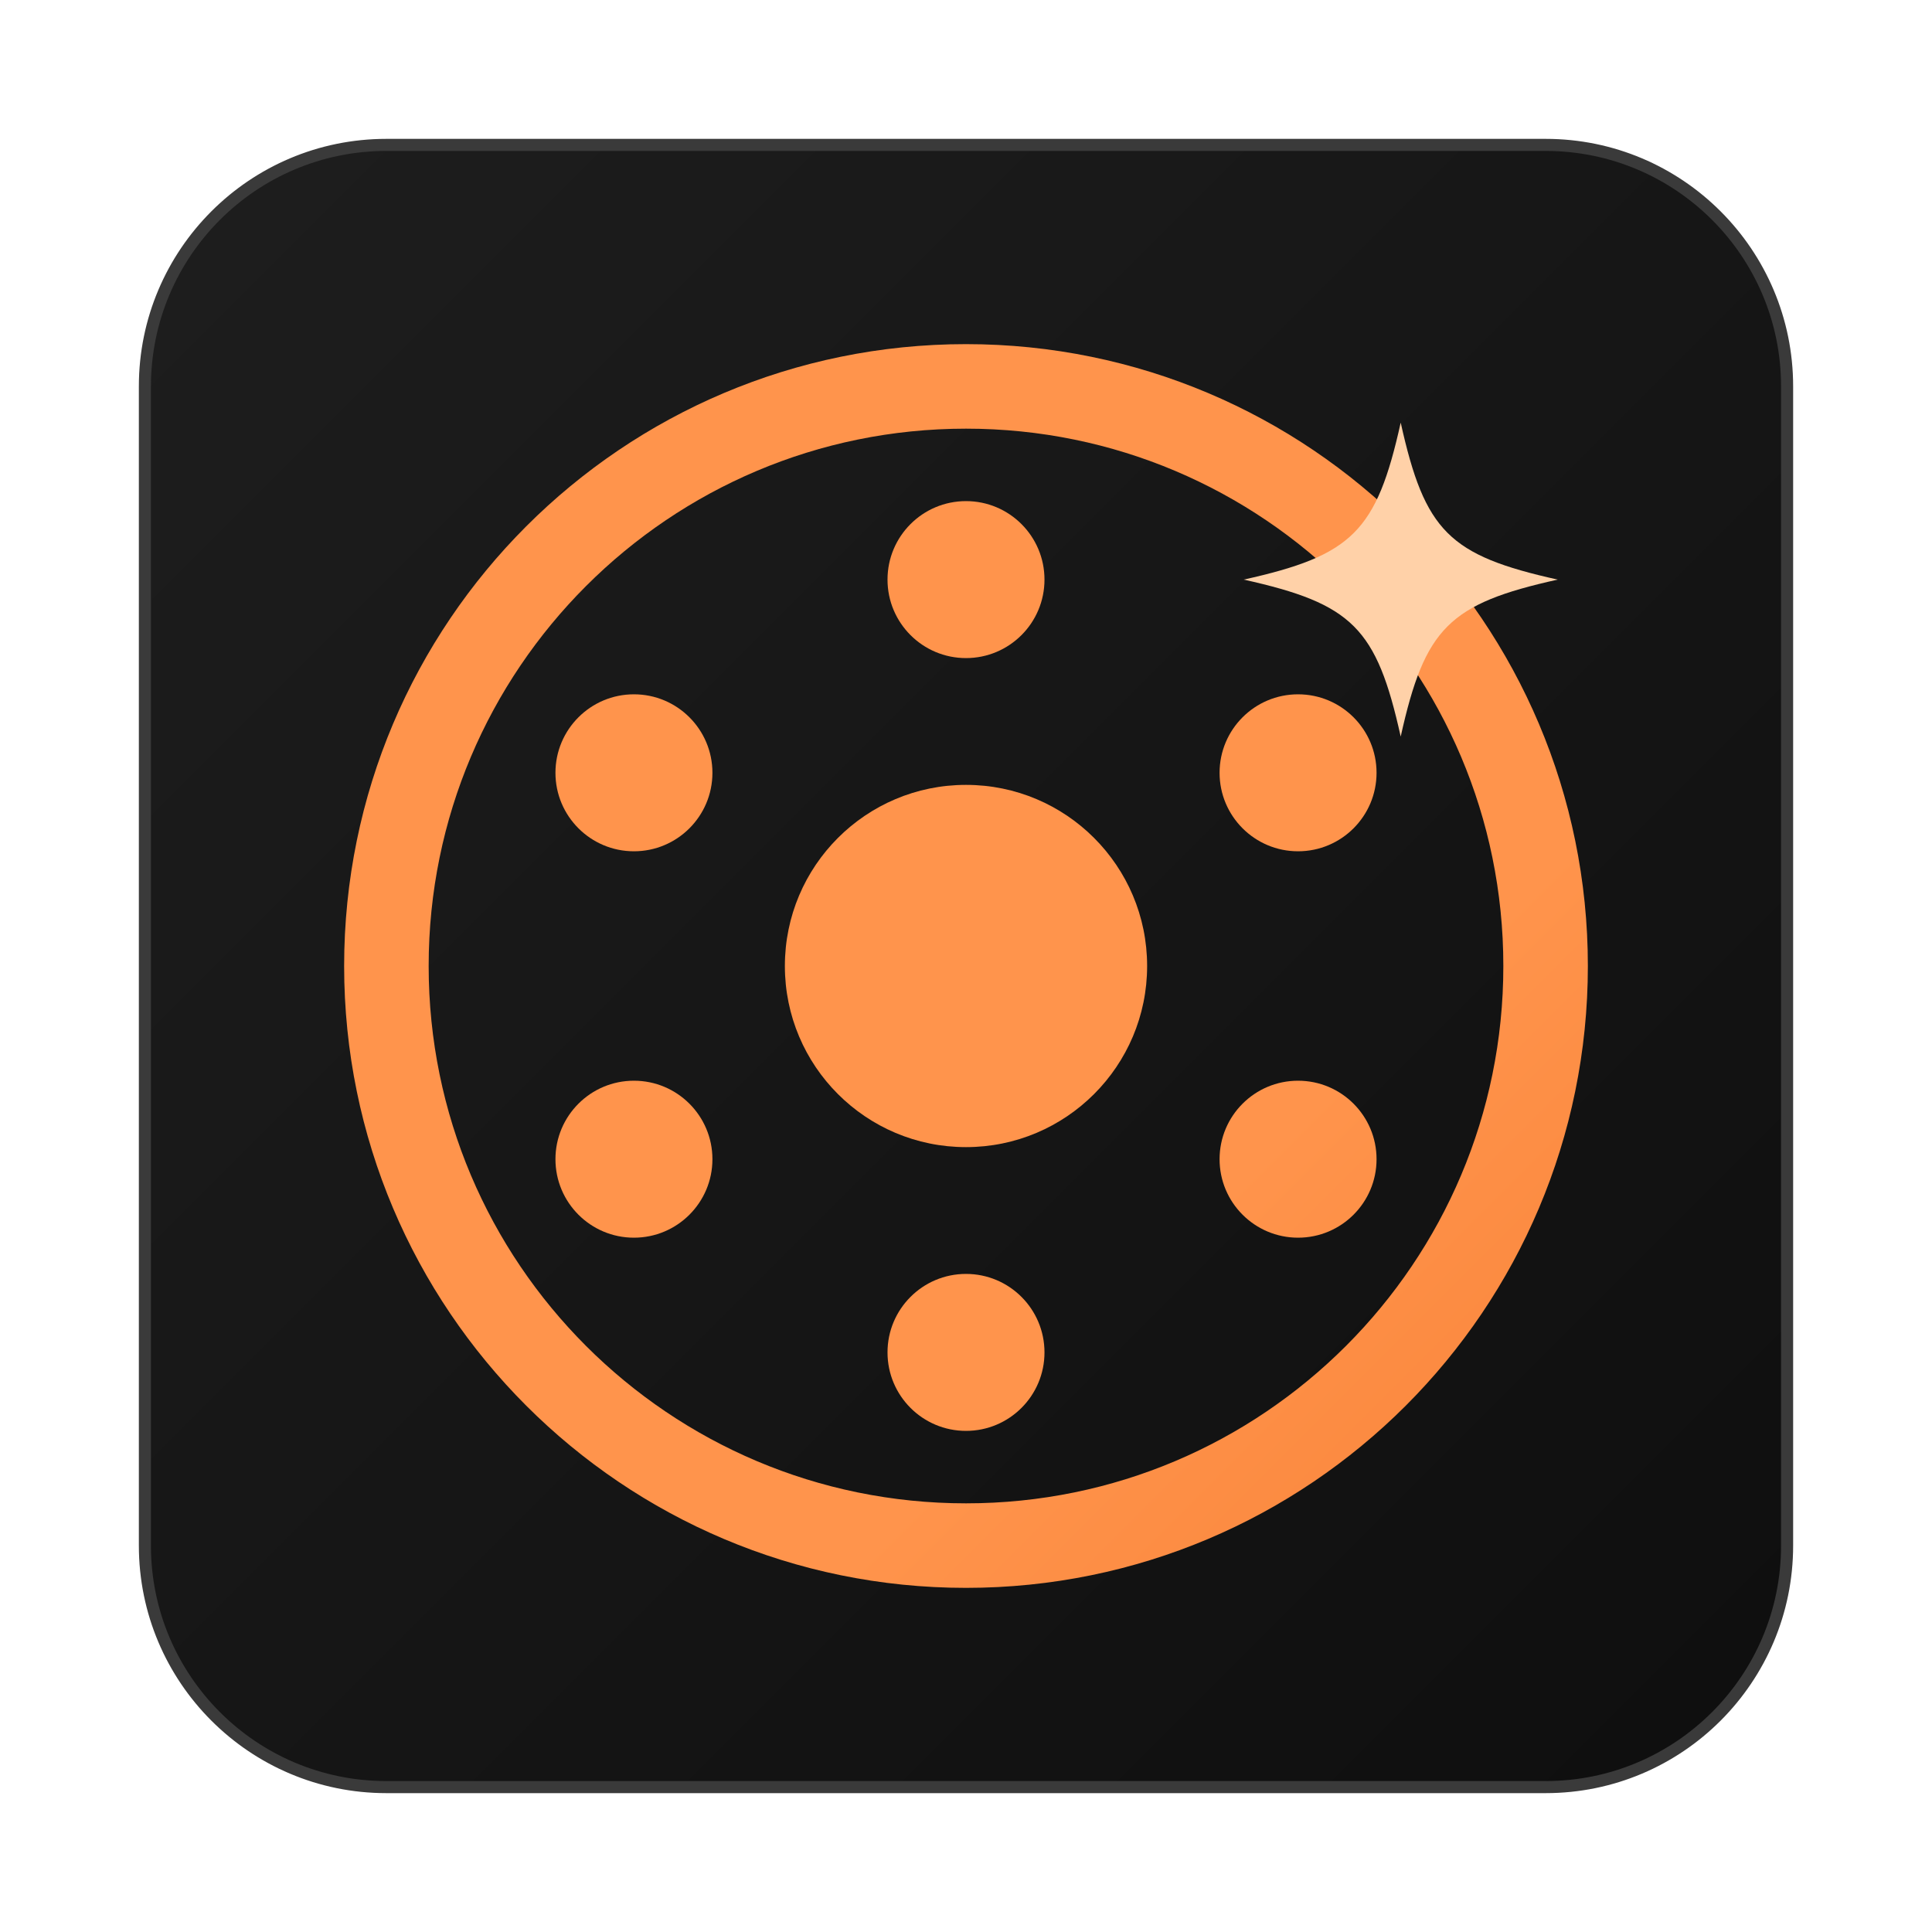
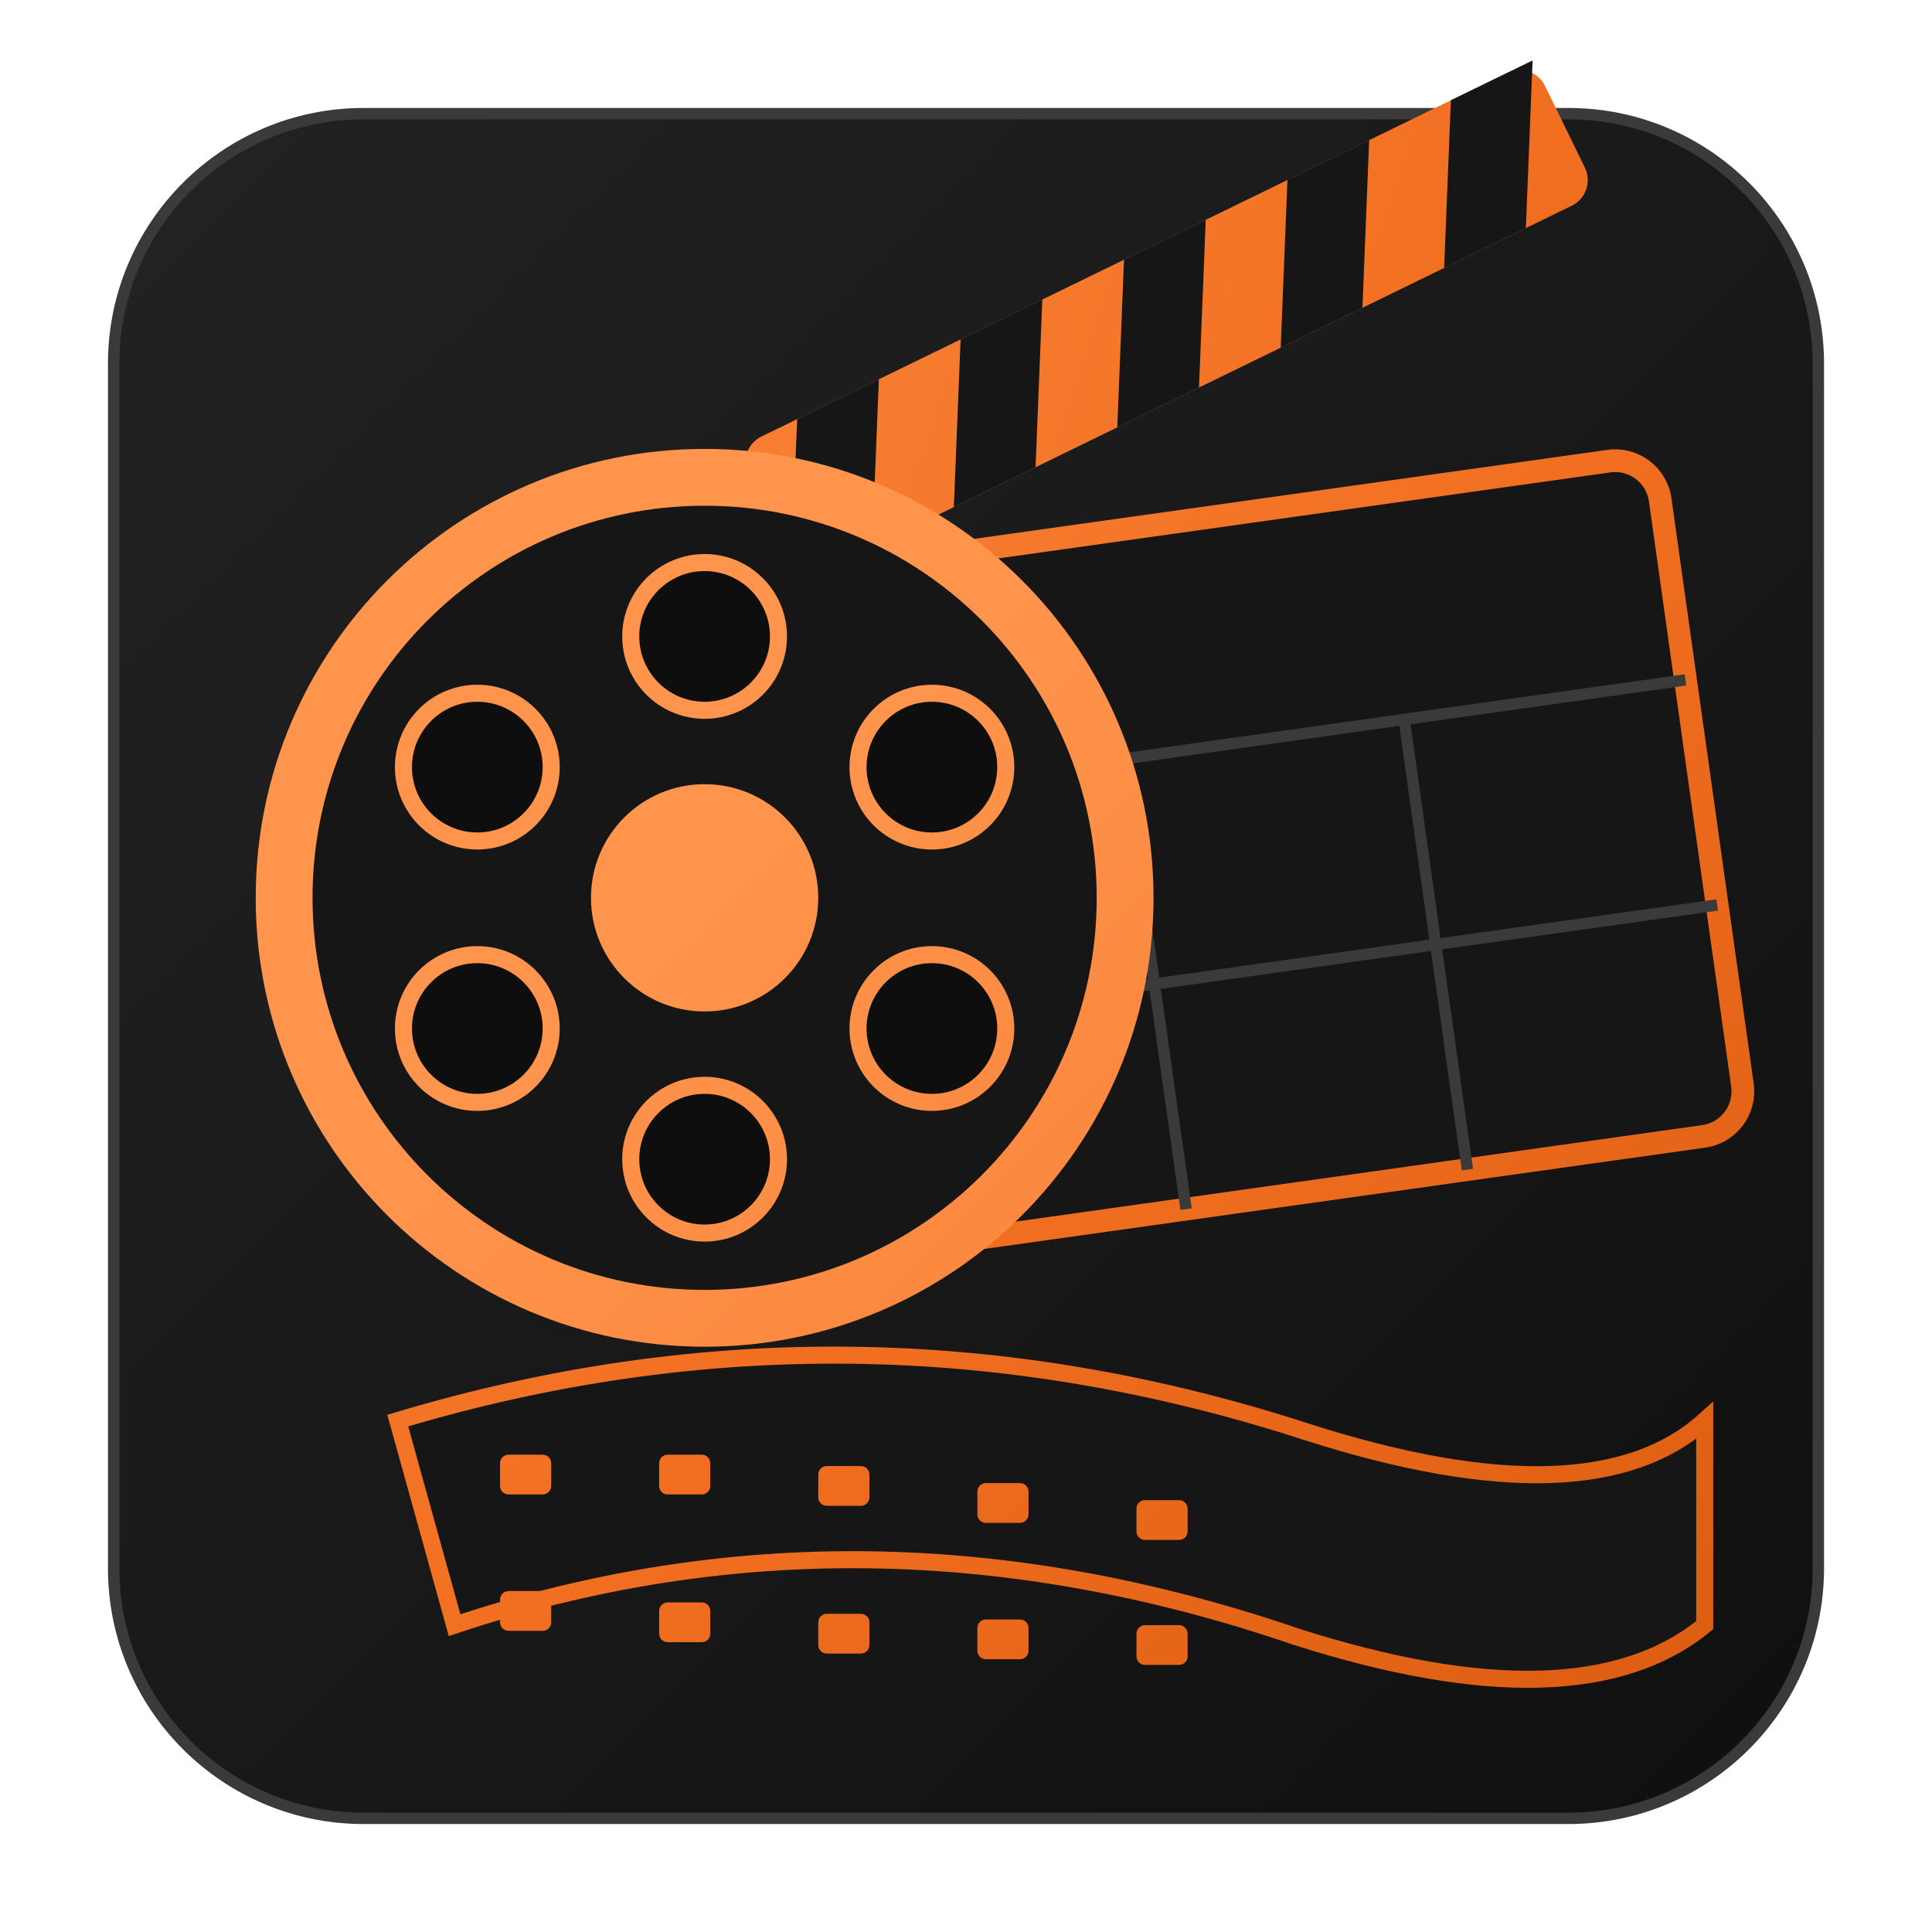
- <svg xmlns="http://www.w3.org/2000/svg" viewBox="0 0 320 320" width="320" height="320" fill="none">
+ <svg xmlns="http://www.w3.org/2000/svg" viewBox="0 0 340 340" width="340" height="340" fill="none">
  <defs>
-     <linearGradient id="g" x1="40" y1="40" x2="280" y2="280" gradientUnits="userSpaceOnUse">
+     <linearGradient id="or" x1="0" y1="0" x2="340" y2="340" gradientUnits="userSpaceOnUse">
      <stop offset="0" stop-color="#ff944c" />
      <stop offset="0.55" stop-color="#f26f21" />
      <stop offset="1" stop-color="#d4570c" />
    </linearGradient>
-     <linearGradient id="gb" x1="0" y1="0" x2="320" y2="320" gradientUnits="userSpaceOnUse">
-       <stop offset="0" stop-color="#1f1f1f" />
-       <stop offset="1" stop-color="#0d0d0d" />
+     <linearGradient id="card" x1="0" y1="0" x2="340" y2="340" gradientUnits="userSpaceOnUse">
+       <stop offset="0" stop-color="#242424" />
+       <stop offset="1" stop-color="#0e0e0e" />
    </linearGradient>
  </defs>
-   <rect x="24" y="24" width="272" height="272" rx="40" fill="url(#gb)" stroke="#3a3a3a" stroke-width="2" />
-   <g transform="translate(160 160)">
-     <circle r="96" fill="none" stroke="url(#g)" stroke-width="14" />
-     <circle r="30" fill="url(#g)" />
-     <g fill="url(#g)">
-       <circle cx="0" cy="-64" r="13" />
-       <circle cx="55" cy="-32" r="13" />
-       <circle cx="55" cy="32" r="13" />
-       <circle cx="0" cy="64" r="13" />
-       <circle cx="-55" cy="32" r="13" />
-       <circle cx="-55" cy="-32" r="13" />
+   <rect x="20" y="20" width="300" height="300" rx="44" fill="url(#card)" stroke="#3a3a3a" stroke-width="2" />
+   <g transform="rotate(-8 210 150)">
+     <rect x="150" y="92" width="150" height="120" rx="8" fill="#161616" stroke="url(#or)" stroke-width="4" />
+     <g stroke="#3a3a3a" stroke-width="2">
+       <line x1="150" y1="132" x2="300" y2="132" />
+       <line x1="150" y1="172" x2="300" y2="172" />
+       <line x1="200" y1="132" x2="200" y2="212" />
+       <line x1="250" y1="132" x2="250" y2="212" />
+     </g>
+     <g transform="rotate(-18 152 92)">
+       <rect x="148" y="66" width="156" height="26" rx="5" fill="url(#or)" />
+       <g fill="#161616">
+         <polygon points="160,66 176,66 162,92 146,92" />
+         <polygon points="192,66 208,66 194,92 178,92" />
+         <polygon points="224,66 240,66 226,92 210,92" />
+         <polygon points="256,66 272,66 258,92 242,92" />
+         <polygon points="288,66 304,66 290,92 274,92" />
+       </g>
    </g>
  </g>
-   <g transform="translate(232 96)">
-     <path d="M0 -26 C4 -8 8 -4 26 0 C8 4 4 8 0 26 C-4 8 -8 4 -26 0 C-8 -4 -4 -8 0 -26 Z" fill="#ffd1a8" />
+   <g transform="translate(124 158)">
+     <circle r="74" fill="#161616" stroke="url(#or)" stroke-width="10" />
+     <circle r="20" fill="url(#or)" />
+     <g fill="#0e0e0e" stroke="url(#or)" stroke-width="3">
+       <circle cx="0" cy="-46" r="13" />
+       <circle cx="40" cy="-23" r="13" />
+       <circle cx="40" cy="23" r="13" />
+       <circle cx="0" cy="46" r="13" />
+       <circle cx="-40" cy="23" r="13" />
+       <circle cx="-40" cy="-23" r="13" />
+     </g>
+   </g>
+   <g>
+     <path d="M70 250 Q150 226 230 252 Q280 268 300 250 L300 286 Q278 304 228 288 Q152 262 80 286 Z" fill="#161616" stroke="url(#or)" stroke-width="3" />
+     <g fill="url(#or)">
+       <rect x="88" y="256" width="9" height="7" rx="1.5" />
+       <rect x="116" y="256" width="9" height="7" rx="1.5" />
+       <rect x="144" y="258" width="9" height="7" rx="1.5" />
+       <rect x="172" y="261" width="9" height="7" rx="1.5" />
+       <rect x="200" y="264" width="9" height="7" rx="1.5" />
+       <rect x="88" y="280" width="9" height="7" rx="1.5" />
+       <rect x="116" y="282" width="9" height="7" rx="1.5" />
+       <rect x="144" y="284" width="9" height="7" rx="1.5" />
+       <rect x="172" y="285" width="9" height="7" rx="1.5" />
+       <rect x="200" y="286" width="9" height="7" rx="1.5" />
+     </g>
  </g>
</svg>
